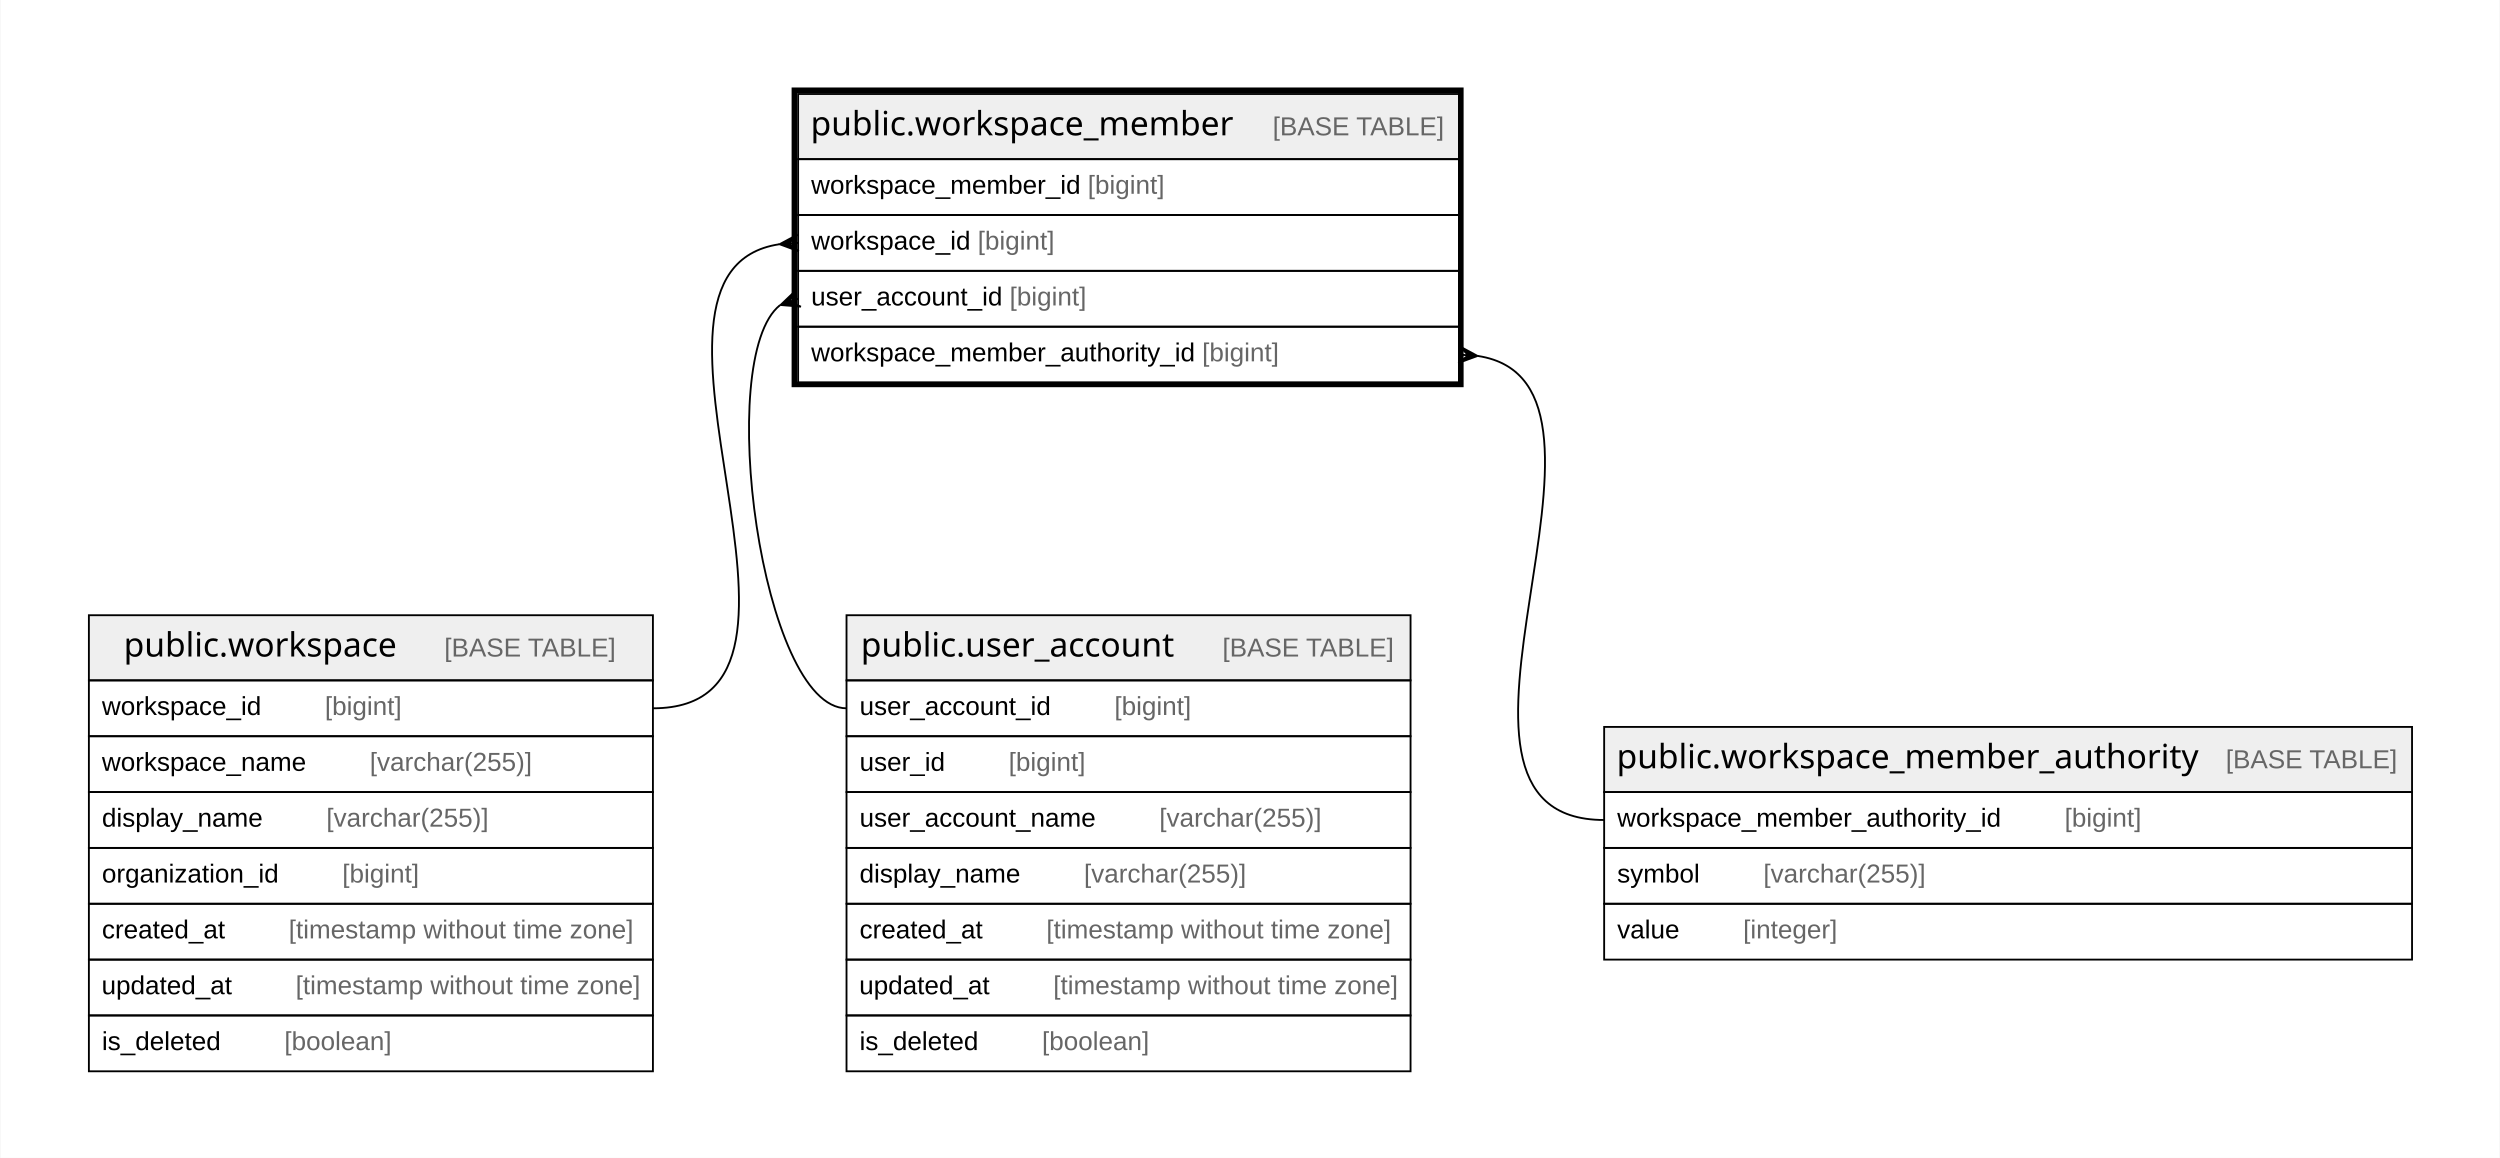
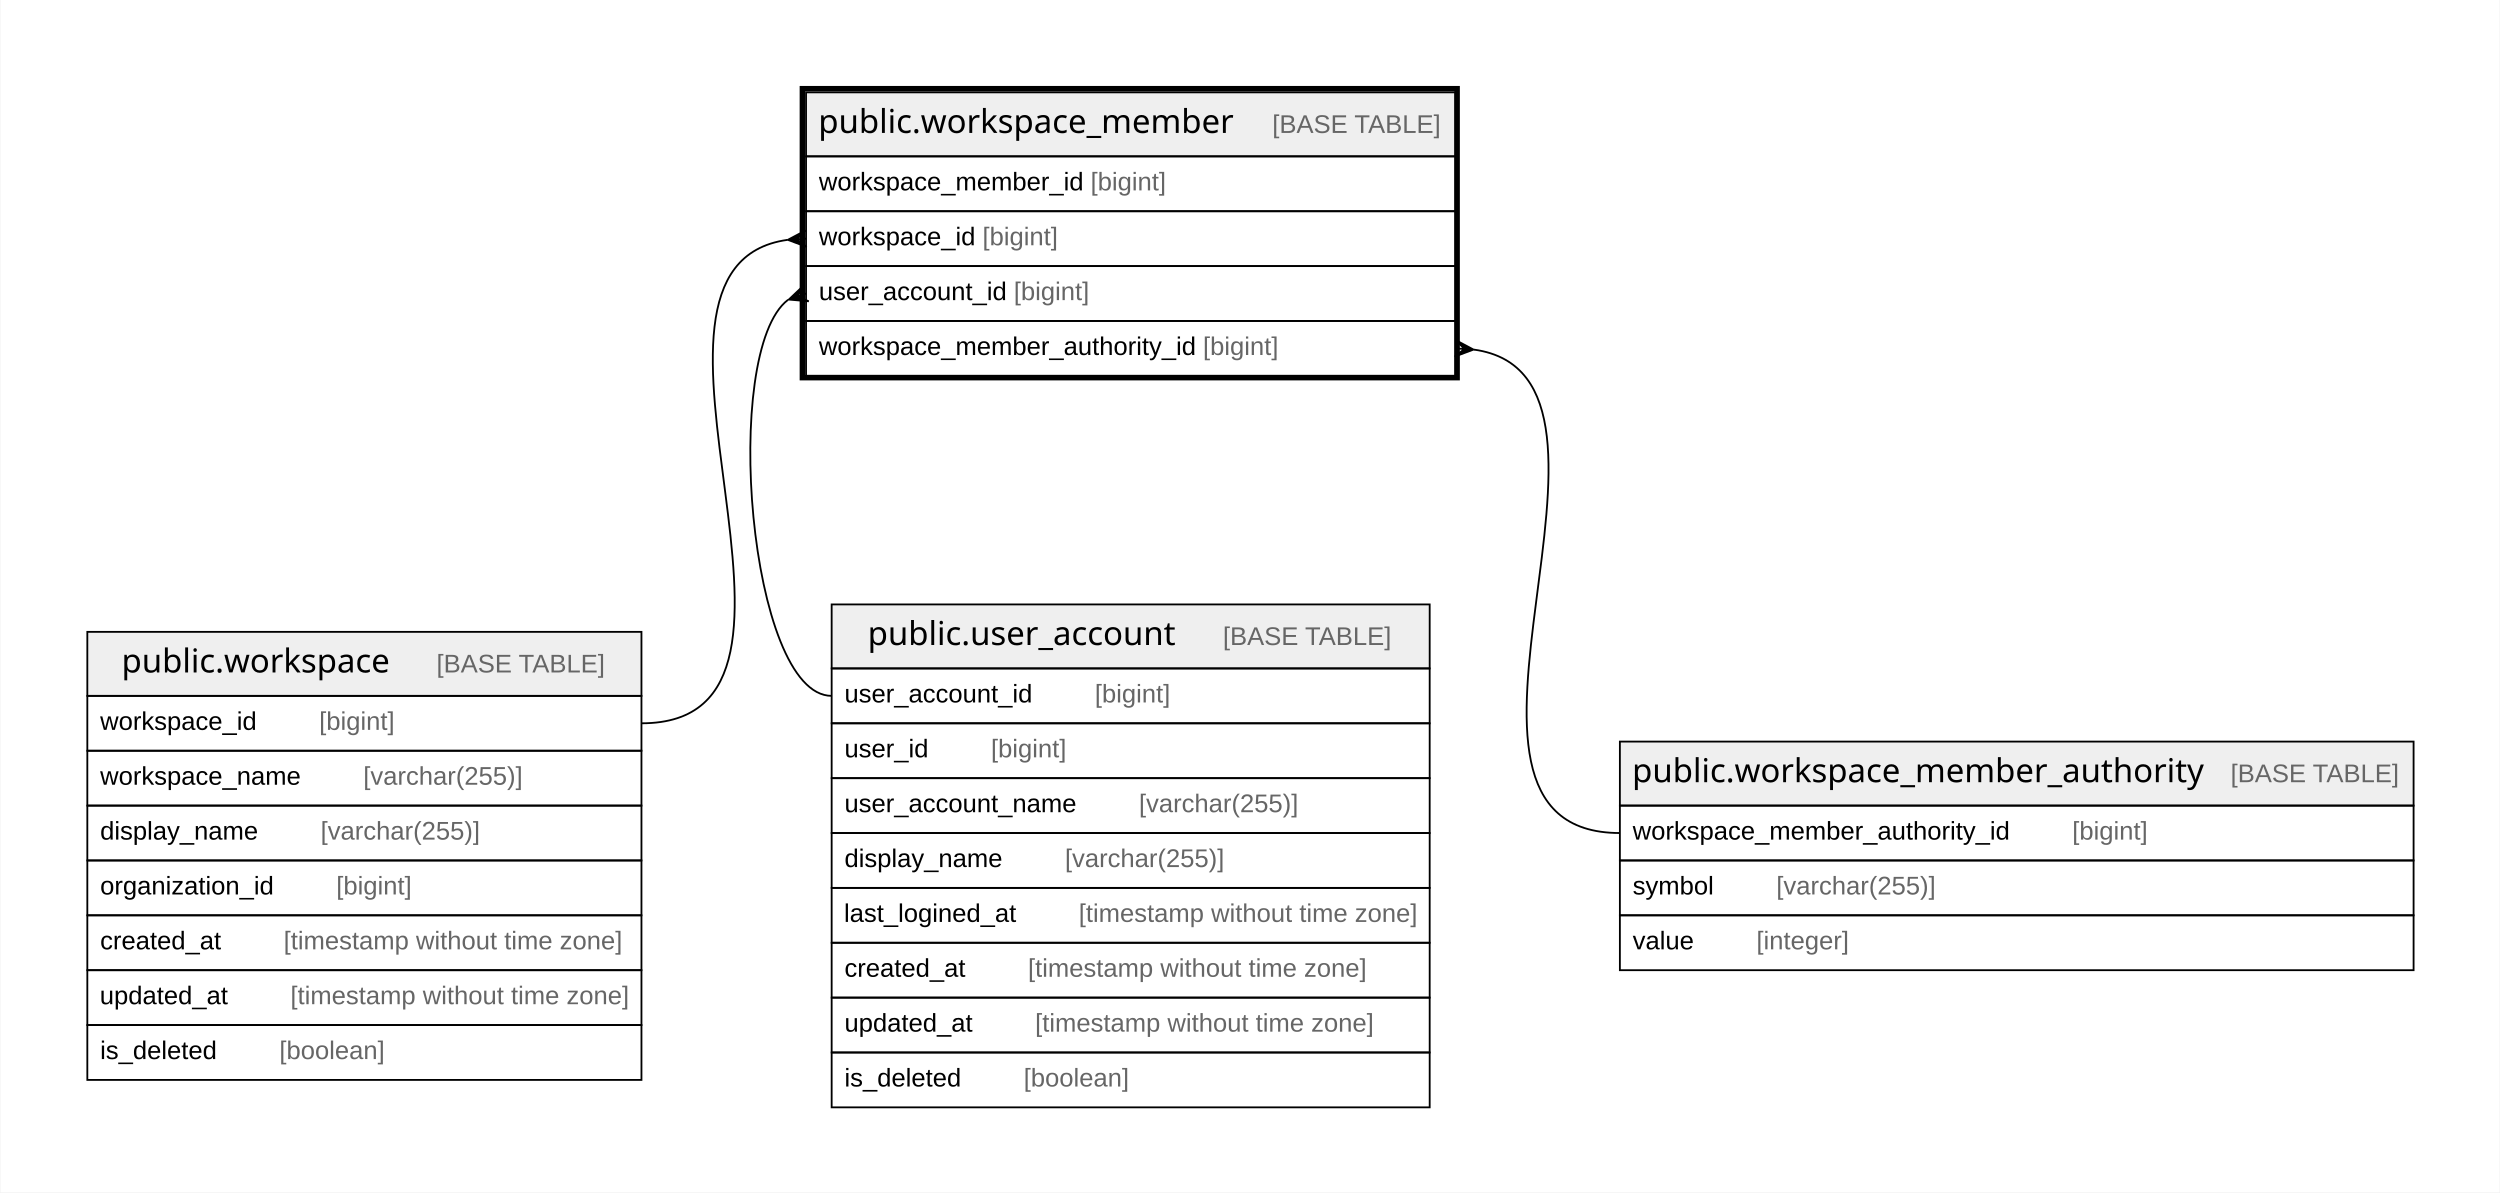
- <svg xmlns="http://www.w3.org/2000/svg" width="1343pt" height="622pt" viewBox="0.00 0.00 1342.50 622.00">
-   <g id="graph0" class="graph" transform="scale(1 1) rotate(0) translate(4 618)">
-     <polygon fill="#ffffff" stroke="transparent" points="-4,4 -4,-618 1338.5,-618 1338.5,4 -4,4" />
+ <svg xmlns="http://www.w3.org/2000/svg" width="1367pt" height="652pt" viewBox="0.00 0.00 1366.50 652.00">
+   <g id="graph0" class="graph" transform="scale(1 1) rotate(0) translate(4 648)">
+     <polygon fill="#ffffff" stroke="transparent" points="-4,4 -4,-648 1362.5,-648 1362.5,4 -4,4" />
    <g id="node1" class="node">
-       <polygon fill="#efefef" stroke="transparent" points="424.5,-532.5 424.5,-567.5 779.5,-567.5 779.5,-532.5 424.5,-532.5" />
-       <polygon fill="none" stroke="#000000" points="424.5,-532.5 424.5,-567.5 779.5,-567.5 779.5,-532.5 424.5,-532.5" />
-       <text text-anchor="start" x="431.205" y="-545.3" font-family="Arial Bold" font-size="18.00" fill="#000000">public.workspace_member</text>
-       <text text-anchor="start" x="645.227" y="-545.3" font-family="Arial" font-size="14.00" fill="#000000">    </text>
-       <text text-anchor="start" x="679.432" y="-545.3" font-family="Arial" font-size="14.00" fill="#666666">[BASE TABLE]</text>
-       <polygon fill="none" stroke="#000000" points="424.5,-502.5 424.5,-532.5 779.5,-532.5 779.5,-502.5 424.5,-502.5" />
-       <text text-anchor="start" x="431.5" y="-513.9" font-family="Arial" font-size="14.00" fill="#000000">workspace_member_id </text>
-       <text text-anchor="start" x="580.072" y="-513.9" font-family="Arial" font-size="14.00" fill="#666666">[bigint]</text>
-       <polygon fill="none" stroke="#000000" points="424.5,-472.5 424.5,-502.5 779.5,-502.5 779.5,-472.5 424.5,-472.5" />
-       <text text-anchor="start" x="431.5" y="-483.9" font-family="Arial" font-size="14.00" fill="#000000">workspace_id </text>
-       <text text-anchor="start" x="520.96" y="-483.9" font-family="Arial" font-size="14.00" fill="#666666">[bigint]</text>
-       <polygon fill="none" stroke="#000000" points="424.5,-442.5 424.5,-472.5 779.5,-472.5 779.5,-442.5 424.5,-442.5" />
-       <text text-anchor="start" x="431.5" y="-453.9" font-family="Arial" font-size="14.00" fill="#000000">user_account_id </text>
-       <text text-anchor="start" x="538.092" y="-453.9" font-family="Arial" font-size="14.00" fill="#666666">[bigint]</text>
-       <polygon fill="none" stroke="#000000" points="424.5,-412.5 424.5,-442.5 779.5,-442.5 779.5,-412.5 424.5,-412.5" />
-       <text text-anchor="start" x="431.5" y="-423.9" font-family="Arial" font-size="14.00" fill="#000000">workspace_member_authority_id </text>
-       <text text-anchor="start" x="641.534" y="-423.9" font-family="Arial" font-size="14.00" fill="#666666">[bigint]</text>
-       <polygon fill="none" stroke="#000000" stroke-width="3" points="422.5,-411.5 422.5,-569.5 780.5,-569.5 780.5,-411.5 422.5,-411.5" />
+       <polygon fill="#efefef" stroke="transparent" points="436.5,-562.5 436.5,-597.5 791.5,-597.5 791.5,-562.5 436.5,-562.5" />
+       <polygon fill="none" stroke="#000000" points="436.5,-562.5 436.5,-597.5 791.5,-597.5 791.5,-562.5 436.5,-562.5" />
+       <text text-anchor="start" x="443.205" y="-575.3" font-family="Arial Bold" font-size="18.00" fill="#000000">public.workspace_member</text>
+       <text text-anchor="start" x="657.227" y="-575.3" font-family="Arial" font-size="14.00" fill="#000000">    </text>
+       <text text-anchor="start" x="691.432" y="-575.3" font-family="Arial" font-size="14.00" fill="#666666">[BASE TABLE]</text>
+       <polygon fill="none" stroke="#000000" points="436.5,-532.5 436.5,-562.5 791.5,-562.5 791.5,-532.5 436.5,-532.5" />
+       <text text-anchor="start" x="443.5" y="-543.9" font-family="Arial" font-size="14.00" fill="#000000">workspace_member_id </text>
+       <text text-anchor="start" x="592.072" y="-543.9" font-family="Arial" font-size="14.00" fill="#666666">[bigint]</text>
+       <polygon fill="none" stroke="#000000" points="436.5,-502.5 436.5,-532.5 791.5,-532.5 791.5,-502.5 436.5,-502.5" />
+       <text text-anchor="start" x="443.5" y="-513.9" font-family="Arial" font-size="14.00" fill="#000000">workspace_id </text>
+       <text text-anchor="start" x="532.96" y="-513.9" font-family="Arial" font-size="14.00" fill="#666666">[bigint]</text>
+       <polygon fill="none" stroke="#000000" points="436.5,-472.5 436.5,-502.5 791.5,-502.5 791.5,-472.5 436.5,-472.5" />
+       <text text-anchor="start" x="443.5" y="-483.9" font-family="Arial" font-size="14.00" fill="#000000">user_account_id </text>
+       <text text-anchor="start" x="550.092" y="-483.9" font-family="Arial" font-size="14.00" fill="#666666">[bigint]</text>
+       <polygon fill="none" stroke="#000000" points="436.5,-442.5 436.5,-472.5 791.5,-472.5 791.5,-442.5 436.5,-442.5" />
+       <text text-anchor="start" x="443.5" y="-453.9" font-family="Arial" font-size="14.00" fill="#000000">workspace_member_authority_id </text>
+       <text text-anchor="start" x="653.534" y="-453.9" font-family="Arial" font-size="14.00" fill="#666666">[bigint]</text>
+       <polygon fill="none" stroke="#000000" stroke-width="3" points="434.5,-441.5 434.5,-599.5 792.5,-599.5 792.5,-441.5 434.5,-441.5" />
    </g>
    <g id="node2" class="node">
-       <polygon fill="#efefef" stroke="transparent" points="43.5,-252.5 43.5,-287.5 346.5,-287.5 346.5,-252.5 43.5,-252.5" />
-       <polygon fill="none" stroke="#000000" points="43.5,-252.5 43.5,-287.5 346.5,-287.5 346.5,-252.5 43.5,-252.5" />
-       <text text-anchor="start" x="62.206" y="-265.3" font-family="Arial Bold" font-size="18.00" fill="#000000">public.workspace</text>
-       <text text-anchor="start" x="200.226" y="-265.3" font-family="Arial" font-size="14.00" fill="#000000">    </text>
-       <text text-anchor="start" x="234.431" y="-265.3" font-family="Arial" font-size="14.00" fill="#666666">[BASE TABLE]</text>
-       <polygon fill="none" stroke="#000000" points="43.5,-222.5 43.5,-252.5 346.5,-252.5 346.5,-222.5 43.5,-222.5" />
-       <text text-anchor="start" x="50.5" y="-233.9" font-family="Arial" font-size="14.00" fill="#000000">workspace_id    </text>
-       <text text-anchor="start" x="170.274" y="-233.9" font-family="Arial" font-size="14.00" fill="#666666">[bigint]</text>
-       <polygon fill="none" stroke="#000000" points="43.5,-192.5 43.5,-222.5 346.5,-222.5 346.5,-192.5 43.5,-192.5" />
-       <text text-anchor="start" x="50.5" y="-203.9" font-family="Arial" font-size="14.00" fill="#000000">workspace_name    </text>
-       <text text-anchor="start" x="194.393" y="-203.9" font-family="Arial" font-size="14.00" fill="#666666">[varchar(255)]</text>
-       <polygon fill="none" stroke="#000000" points="43.5,-162.5 43.5,-192.5 346.5,-192.5 346.5,-162.5 43.5,-162.5" />
-       <text text-anchor="start" x="50.5" y="-173.9" font-family="Arial" font-size="14.00" fill="#000000">display_name    </text>
-       <text text-anchor="start" x="171.057" y="-173.9" font-family="Arial" font-size="14.00" fill="#666666">[varchar(255)]</text>
-       <polygon fill="none" stroke="#000000" points="43.5,-132.5 43.5,-162.5 346.5,-162.5 346.5,-132.5 43.5,-132.5" />
-       <text text-anchor="start" x="50.5" y="-143.9" font-family="Arial" font-size="14.00" fill="#000000">organization_id    </text>
-       <text text-anchor="start" x="179.619" y="-143.9" font-family="Arial" font-size="14.00" fill="#666666">[bigint]</text>
-       <polygon fill="none" stroke="#000000" points="43.5,-102.5 43.5,-132.5 346.5,-132.5 346.5,-102.5 43.5,-102.5" />
-       <text text-anchor="start" x="50.5" y="-113.9" font-family="Arial" font-size="14.00" fill="#000000">created_at    </text>
-       <text text-anchor="start" x="150.842" y="-113.9" font-family="Arial" font-size="14.00" fill="#666666">[timestamp without time zone]</text>
-       <polygon fill="none" stroke="#000000" points="43.5,-72.5 43.5,-102.5 346.5,-102.5 346.5,-72.5 43.5,-72.5" />
-       <text text-anchor="start" x="50.306" y="-83.9" font-family="Arial" font-size="14.00" fill="#000000">updated_at    </text>
-       <text text-anchor="start" x="154.553" y="-83.9" font-family="Arial" font-size="14.00" fill="#666666">[timestamp without time zone]</text>
-       <polygon fill="none" stroke="#000000" points="43.5,-42.5 43.5,-72.5 346.5,-72.5 346.5,-42.5 43.5,-42.5" />
-       <text text-anchor="start" x="50.5" y="-53.9" font-family="Arial" font-size="14.00" fill="#000000">is_deleted    </text>
-       <text text-anchor="start" x="148.504" y="-53.9" font-family="Arial" font-size="14.00" fill="#666666">[boolean]</text>
+       <polygon fill="#efefef" stroke="transparent" points="43.5,-267.5 43.5,-302.5 346.5,-302.5 346.5,-267.5 43.5,-267.5" />
+       <polygon fill="none" stroke="#000000" points="43.5,-267.5 43.5,-302.5 346.5,-302.5 346.5,-267.5 43.5,-267.5" />
+       <text text-anchor="start" x="62.206" y="-280.3" font-family="Arial Bold" font-size="18.00" fill="#000000">public.workspace</text>
+       <text text-anchor="start" x="200.226" y="-280.3" font-family="Arial" font-size="14.00" fill="#000000">    </text>
+       <text text-anchor="start" x="234.431" y="-280.3" font-family="Arial" font-size="14.00" fill="#666666">[BASE TABLE]</text>
+       <polygon fill="none" stroke="#000000" points="43.5,-237.5 43.5,-267.5 346.5,-267.5 346.5,-237.5 43.5,-237.5" />
+       <text text-anchor="start" x="50.5" y="-248.9" font-family="Arial" font-size="14.00" fill="#000000">workspace_id    </text>
+       <text text-anchor="start" x="170.274" y="-248.9" font-family="Arial" font-size="14.00" fill="#666666">[bigint]</text>
+       <polygon fill="none" stroke="#000000" points="43.5,-207.5 43.5,-237.5 346.5,-237.5 346.5,-207.5 43.5,-207.5" />
+       <text text-anchor="start" x="50.5" y="-218.9" font-family="Arial" font-size="14.00" fill="#000000">workspace_name    </text>
+       <text text-anchor="start" x="194.393" y="-218.9" font-family="Arial" font-size="14.00" fill="#666666">[varchar(255)]</text>
+       <polygon fill="none" stroke="#000000" points="43.5,-177.5 43.5,-207.5 346.5,-207.5 346.5,-177.5 43.5,-177.5" />
+       <text text-anchor="start" x="50.5" y="-188.9" font-family="Arial" font-size="14.00" fill="#000000">display_name    </text>
+       <text text-anchor="start" x="171.057" y="-188.9" font-family="Arial" font-size="14.00" fill="#666666">[varchar(255)]</text>
+       <polygon fill="none" stroke="#000000" points="43.5,-147.5 43.5,-177.5 346.5,-177.5 346.5,-147.5 43.5,-147.5" />
+       <text text-anchor="start" x="50.5" y="-158.9" font-family="Arial" font-size="14.00" fill="#000000">organization_id    </text>
+       <text text-anchor="start" x="179.619" y="-158.9" font-family="Arial" font-size="14.00" fill="#666666">[bigint]</text>
+       <polygon fill="none" stroke="#000000" points="43.5,-117.5 43.5,-147.5 346.5,-147.5 346.5,-117.5 43.5,-117.5" />
+       <text text-anchor="start" x="50.5" y="-128.9" font-family="Arial" font-size="14.00" fill="#000000">created_at    </text>
+       <text text-anchor="start" x="150.842" y="-128.9" font-family="Arial" font-size="14.00" fill="#666666">[timestamp without time zone]</text>
+       <polygon fill="none" stroke="#000000" points="43.5,-87.5 43.5,-117.5 346.5,-117.5 346.5,-87.5 43.5,-87.5" />
+       <text text-anchor="start" x="50.306" y="-98.9" font-family="Arial" font-size="14.00" fill="#000000">updated_at    </text>
+       <text text-anchor="start" x="154.553" y="-98.9" font-family="Arial" font-size="14.00" fill="#666666">[timestamp without time zone]</text>
+       <polygon fill="none" stroke="#000000" points="43.5,-57.5 43.5,-87.5 346.5,-87.5 346.5,-57.5 43.5,-57.5" />
+       <text text-anchor="start" x="50.5" y="-68.9" font-family="Arial" font-size="14.00" fill="#000000">is_deleted    </text>
+       <text text-anchor="start" x="148.504" y="-68.9" font-family="Arial" font-size="14.00" fill="#666666">[boolean]</text>
    </g>
    <g id="edge1" class="edge">
-       <path fill="none" stroke="#000000" d="M414.366,-486.783C317.516,-472.119 459.256,-237.5 346.5,-237.5" />
-       <polygon fill="#000000" stroke="#000000" points="414.525,-486.794 424.182,-491.989 419.512,-487.147 424.5,-487.5 424.5,-487.5 424.5,-487.5 419.512,-487.147 424.818,-483.011 414.525,-486.794 414.525,-486.794" />
+       <path fill="none" stroke="#000000" d="M426.283,-516.831C321.175,-502.2 467.241,-252.5 346.5,-252.5" />
+       <polygon fill="#000000" stroke="#000000" points="426.521,-516.846 436.206,-521.99 431.511,-517.173 436.5,-517.5 436.5,-517.5 436.5,-517.5 431.511,-517.173 436.794,-513.01 426.521,-516.846 426.521,-516.846" />
    </g>
    <g id="node3" class="node">
-       <polygon fill="#efefef" stroke="transparent" points="450.5,-252.5 450.5,-287.5 753.5,-287.5 753.5,-252.5 450.5,-252.5" />
-       <polygon fill="none" stroke="#000000" points="450.5,-252.5 450.5,-287.5 753.5,-287.5 753.5,-252.5 450.5,-252.5" />
-       <text text-anchor="start" x="458.192" y="-265.3" font-family="Arial Bold" font-size="18.00" fill="#000000">public.user_account</text>
-       <text text-anchor="start" x="618.24" y="-265.3" font-family="Arial" font-size="14.00" fill="#000000">    </text>
-       <text text-anchor="start" x="652.444" y="-265.3" font-family="Arial" font-size="14.00" fill="#666666">[BASE TABLE]</text>
-       <polygon fill="none" stroke="#000000" points="450.5,-222.5 450.5,-252.5 753.5,-252.5 753.5,-222.5 450.5,-222.5" />
-       <text text-anchor="start" x="457.5" y="-233.9" font-family="Arial" font-size="14.00" fill="#000000">user_account_id    </text>
-       <text text-anchor="start" x="594.406" y="-233.9" font-family="Arial" font-size="14.00" fill="#666666">[bigint]</text>
-       <polygon fill="none" stroke="#000000" points="450.5,-192.5 450.5,-222.5 753.5,-222.5 753.5,-192.5 450.5,-192.5" />
-       <text text-anchor="start" x="457.5" y="-203.9" font-family="Arial" font-size="14.00" fill="#000000">user_id    </text>
-       <text text-anchor="start" x="537.602" y="-203.9" font-family="Arial" font-size="14.00" fill="#666666">[bigint]</text>
-       <polygon fill="none" stroke="#000000" points="450.5,-162.5 450.5,-192.5 753.5,-192.5 753.5,-162.5 450.5,-162.5" />
-       <text text-anchor="start" x="457.5" y="-173.9" font-family="Arial" font-size="14.00" fill="#000000">user_account_name    </text>
-       <text text-anchor="start" x="618.525" y="-173.9" font-family="Arial" font-size="14.00" fill="#666666">[varchar(255)]</text>
-       <polygon fill="none" stroke="#000000" points="450.5,-132.5 450.5,-162.5 753.5,-162.5 753.5,-132.5 450.5,-132.5" />
-       <text text-anchor="start" x="457.5" y="-143.9" font-family="Arial" font-size="14.00" fill="#000000">display_name    </text>
-       <text text-anchor="start" x="578.057" y="-143.9" font-family="Arial" font-size="14.00" fill="#666666">[varchar(255)]</text>
-       <polygon fill="none" stroke="#000000" points="450.5,-102.5 450.5,-132.5 753.5,-132.5 753.5,-102.5 450.5,-102.5" />
+       <polygon fill="#efefef" stroke="transparent" points="450.5,-282.5 450.5,-317.5 777.5,-317.5 777.5,-282.5 450.5,-282.5" />
+       <polygon fill="none" stroke="#000000" points="450.5,-282.5 450.5,-317.5 777.5,-317.5 777.5,-282.5 450.5,-282.5" />
+       <text text-anchor="start" x="470.192" y="-295.3" font-family="Arial Bold" font-size="18.00" fill="#000000">public.user_account</text>
+       <text text-anchor="start" x="630.24" y="-295.3" font-family="Arial" font-size="14.00" fill="#000000">    </text>
+       <text text-anchor="start" x="664.444" y="-295.3" font-family="Arial" font-size="14.00" fill="#666666">[BASE TABLE]</text>
+       <polygon fill="none" stroke="#000000" points="450.5,-252.5 450.5,-282.5 777.5,-282.5 777.5,-252.5 450.5,-252.5" />
+       <text text-anchor="start" x="457.5" y="-263.9" font-family="Arial" font-size="14.00" fill="#000000">user_account_id    </text>
+       <text text-anchor="start" x="594.406" y="-263.9" font-family="Arial" font-size="14.00" fill="#666666">[bigint]</text>
+       <polygon fill="none" stroke="#000000" points="450.5,-222.5 450.5,-252.5 777.5,-252.5 777.5,-222.5 450.5,-222.5" />
+       <text text-anchor="start" x="457.5" y="-233.9" font-family="Arial" font-size="14.00" fill="#000000">user_id    </text>
+       <text text-anchor="start" x="537.602" y="-233.9" font-family="Arial" font-size="14.00" fill="#666666">[bigint]</text>
+       <polygon fill="none" stroke="#000000" points="450.5,-192.5 450.5,-222.5 777.5,-222.5 777.5,-192.5 450.5,-192.5" />
+       <text text-anchor="start" x="457.5" y="-203.9" font-family="Arial" font-size="14.00" fill="#000000">user_account_name    </text>
+       <text text-anchor="start" x="618.525" y="-203.9" font-family="Arial" font-size="14.00" fill="#666666">[varchar(255)]</text>
+       <polygon fill="none" stroke="#000000" points="450.5,-162.5 450.5,-192.5 777.5,-192.5 777.5,-162.5 450.5,-162.5" />
+       <text text-anchor="start" x="457.5" y="-173.9" font-family="Arial" font-size="14.00" fill="#000000">display_name    </text>
+       <text text-anchor="start" x="578.057" y="-173.9" font-family="Arial" font-size="14.00" fill="#666666">[varchar(255)]</text>
+       <polygon fill="none" stroke="#000000" points="450.5,-132.5 450.5,-162.5 777.5,-162.5 777.5,-132.5 450.5,-132.5" />
+       <text text-anchor="start" x="457.255" y="-143.9" font-family="Arial" font-size="14.00" fill="#000000">last_logined_at    </text>
+       <text text-anchor="start" x="585.605" y="-143.9" font-family="Arial" font-size="14.00" fill="#666666">[timestamp without time zone]</text>
+       <polygon fill="none" stroke="#000000" points="450.5,-102.5 450.5,-132.5 777.5,-132.5 777.5,-102.5 450.5,-102.5" />
      <text text-anchor="start" x="457.5" y="-113.9" font-family="Arial" font-size="14.00" fill="#000000">created_at    </text>
      <text text-anchor="start" x="557.842" y="-113.9" font-family="Arial" font-size="14.00" fill="#666666">[timestamp without time zone]</text>
-       <polygon fill="none" stroke="#000000" points="450.5,-72.5 450.5,-102.5 753.5,-102.5 753.5,-72.5 450.5,-72.5" />
-       <text text-anchor="start" x="457.307" y="-83.9" font-family="Arial" font-size="14.00" fill="#000000">updated_at    </text>
-       <text text-anchor="start" x="561.553" y="-83.9" font-family="Arial" font-size="14.00" fill="#666666">[timestamp without time zone]</text>
-       <polygon fill="none" stroke="#000000" points="450.5,-42.5 450.5,-72.5 753.5,-72.5 753.5,-42.5 450.5,-42.5" />
+       <polygon fill="none" stroke="#000000" points="450.5,-72.5 450.5,-102.5 777.5,-102.5 777.5,-72.5 450.5,-72.5" />
+       <text text-anchor="start" x="457.5" y="-83.9" font-family="Arial" font-size="14.00" fill="#000000">updated_at    </text>
+       <text text-anchor="start" x="561.747" y="-83.9" font-family="Arial" font-size="14.00" fill="#666666">[timestamp without time zone]</text>
+       <polygon fill="none" stroke="#000000" points="450.5,-42.5 450.5,-72.5 777.5,-72.5 777.5,-42.5 450.5,-42.5" />
      <text text-anchor="start" x="457.5" y="-53.9" font-family="Arial" font-size="14.00" fill="#000000">is_deleted    </text>
      <text text-anchor="start" x="555.504" y="-53.9" font-family="Arial" font-size="14.00" fill="#666666">[boolean]</text>
    </g>
    <g id="edge2" class="edge">
-       <path fill="none" stroke="#000000" d="M414.761,-454.044C379.258,-426.056 404.925,-237.5 450.5,-237.5" />
-       <polygon fill="#000000" stroke="#000000" points="415.076,-454.156 422.995,-461.741 419.788,-455.828 424.5,-457.5 424.5,-457.5 424.5,-457.5 419.788,-455.828 426.005,-453.259 415.076,-454.156 415.076,-454.156" />
+       <path fill="none" stroke="#000000" d="M426.622,-484.044C389.783,-456.056 405.148,-267.5 450.5,-267.5" />
+       <polygon fill="#000000" stroke="#000000" points="427.061,-484.198 435.014,-491.748 431.781,-485.849 436.5,-487.5 436.5,-487.5 436.5,-487.5 431.781,-485.849 437.986,-483.252 427.061,-484.198 427.061,-484.198" />
    </g>
    <g id="node4" class="node">
-       <polygon fill="#efefef" stroke="transparent" points="857.5,-192.5 857.5,-227.5 1291.5,-227.5 1291.5,-192.5 857.5,-192.5" />
-       <polygon fill="none" stroke="#000000" points="857.5,-192.5 857.5,-227.5 1291.5,-227.5 1291.5,-192.5 857.5,-192.5" />
-       <text text-anchor="start" x="864.194" y="-205.3" font-family="Arial Bold" font-size="18.00" fill="#000000">public.workspace_member_authority</text>
-       <text text-anchor="start" x="1157.238" y="-205.3" font-family="Arial" font-size="14.00" fill="#000000">    </text>
-       <text text-anchor="start" x="1191.443" y="-205.3" font-family="Arial" font-size="14.00" fill="#666666">[BASE TABLE]</text>
-       <polygon fill="none" stroke="#000000" points="857.5,-162.5 857.5,-192.5 1291.5,-192.5 1291.5,-162.5 857.5,-162.5" />
-       <text text-anchor="start" x="864.5" y="-173.9" font-family="Arial" font-size="14.00" fill="#000000">workspace_member_authority_id    </text>
-       <text text-anchor="start" x="1104.848" y="-173.9" font-family="Arial" font-size="14.00" fill="#666666">[bigint]</text>
-       <polygon fill="none" stroke="#000000" points="857.5,-132.5 857.5,-162.5 1291.5,-162.5 1291.5,-132.5 857.5,-132.5" />
-       <text text-anchor="start" x="864.5" y="-143.9" font-family="Arial" font-size="14.00" fill="#000000">symbol    </text>
-       <text text-anchor="start" x="943.037" y="-143.9" font-family="Arial" font-size="14.00" fill="#666666">[varchar(255)]</text>
-       <polygon fill="none" stroke="#000000" points="857.5,-102.5 857.5,-132.5 1291.5,-132.5 1291.5,-102.5 857.5,-102.5" />
-       <text text-anchor="start" x="864.5" y="-113.9" font-family="Arial" font-size="14.00" fill="#000000">value    </text>
-       <text text-anchor="start" x="932.159" y="-113.9" font-family="Arial" font-size="14.00" fill="#666666">[integer]</text>
+       <polygon fill="#efefef" stroke="transparent" points="881.5,-207.5 881.5,-242.5 1315.5,-242.5 1315.5,-207.5 881.5,-207.5" />
+       <polygon fill="none" stroke="#000000" points="881.5,-207.5 881.5,-242.5 1315.5,-242.5 1315.5,-207.5 881.5,-207.5" />
+       <text text-anchor="start" x="888.194" y="-220.3" font-family="Arial Bold" font-size="18.00" fill="#000000">public.workspace_member_authority</text>
+       <text text-anchor="start" x="1181.238" y="-220.3" font-family="Arial" font-size="14.00" fill="#000000">    </text>
+       <text text-anchor="start" x="1215.443" y="-220.3" font-family="Arial" font-size="14.00" fill="#666666">[BASE TABLE]</text>
+       <polygon fill="none" stroke="#000000" points="881.5,-177.5 881.5,-207.5 1315.5,-207.5 1315.5,-177.5 881.5,-177.5" />
+       <text text-anchor="start" x="888.5" y="-188.9" font-family="Arial" font-size="14.00" fill="#000000">workspace_member_authority_id    </text>
+       <text text-anchor="start" x="1128.848" y="-188.9" font-family="Arial" font-size="14.00" fill="#666666">[bigint]</text>
+       <polygon fill="none" stroke="#000000" points="881.5,-147.5 881.5,-177.5 1315.5,-177.5 1315.5,-147.5 881.5,-147.5" />
+       <text text-anchor="start" x="888.5" y="-158.9" font-family="Arial" font-size="14.00" fill="#000000">symbol    </text>
+       <text text-anchor="start" x="967.037" y="-158.9" font-family="Arial" font-size="14.00" fill="#666666">[varchar(255)]</text>
+       <polygon fill="none" stroke="#000000" points="881.5,-117.5 881.5,-147.5 1315.5,-147.5 1315.5,-117.5 881.5,-117.5" />
+       <text text-anchor="start" x="888.5" y="-128.9" font-family="Arial" font-size="14.00" fill="#000000">value    </text>
+       <text text-anchor="start" x="956.159" y="-128.9" font-family="Arial" font-size="14.00" fill="#666666">[integer]</text>
    </g>
    <g id="edge3" class="edge">
-       <path fill="none" stroke="#000000" d="M789.634,-426.783C886.484,-412.119 744.744,-177.5 857.5,-177.5" />
-       <polygon fill="#000000" stroke="#000000" points="789.475,-426.794 779.182,-423.011 784.487,-427.147 779.5,-427.5 779.5,-427.5 779.5,-427.5 784.487,-427.147 779.818,-431.989 789.475,-426.794 789.475,-426.794" />
+       <path fill="none" stroke="#000000" d="M801.717,-456.831C906.825,-442.2 760.759,-192.5 881.5,-192.5" />
+       <polygon fill="#000000" stroke="#000000" points="801.479,-456.846 791.206,-453.01 796.489,-457.173 791.5,-457.5 791.5,-457.5 791.5,-457.5 796.489,-457.173 791.794,-461.99 801.479,-456.846 801.479,-456.846" />
    </g>
  </g>
</svg>
